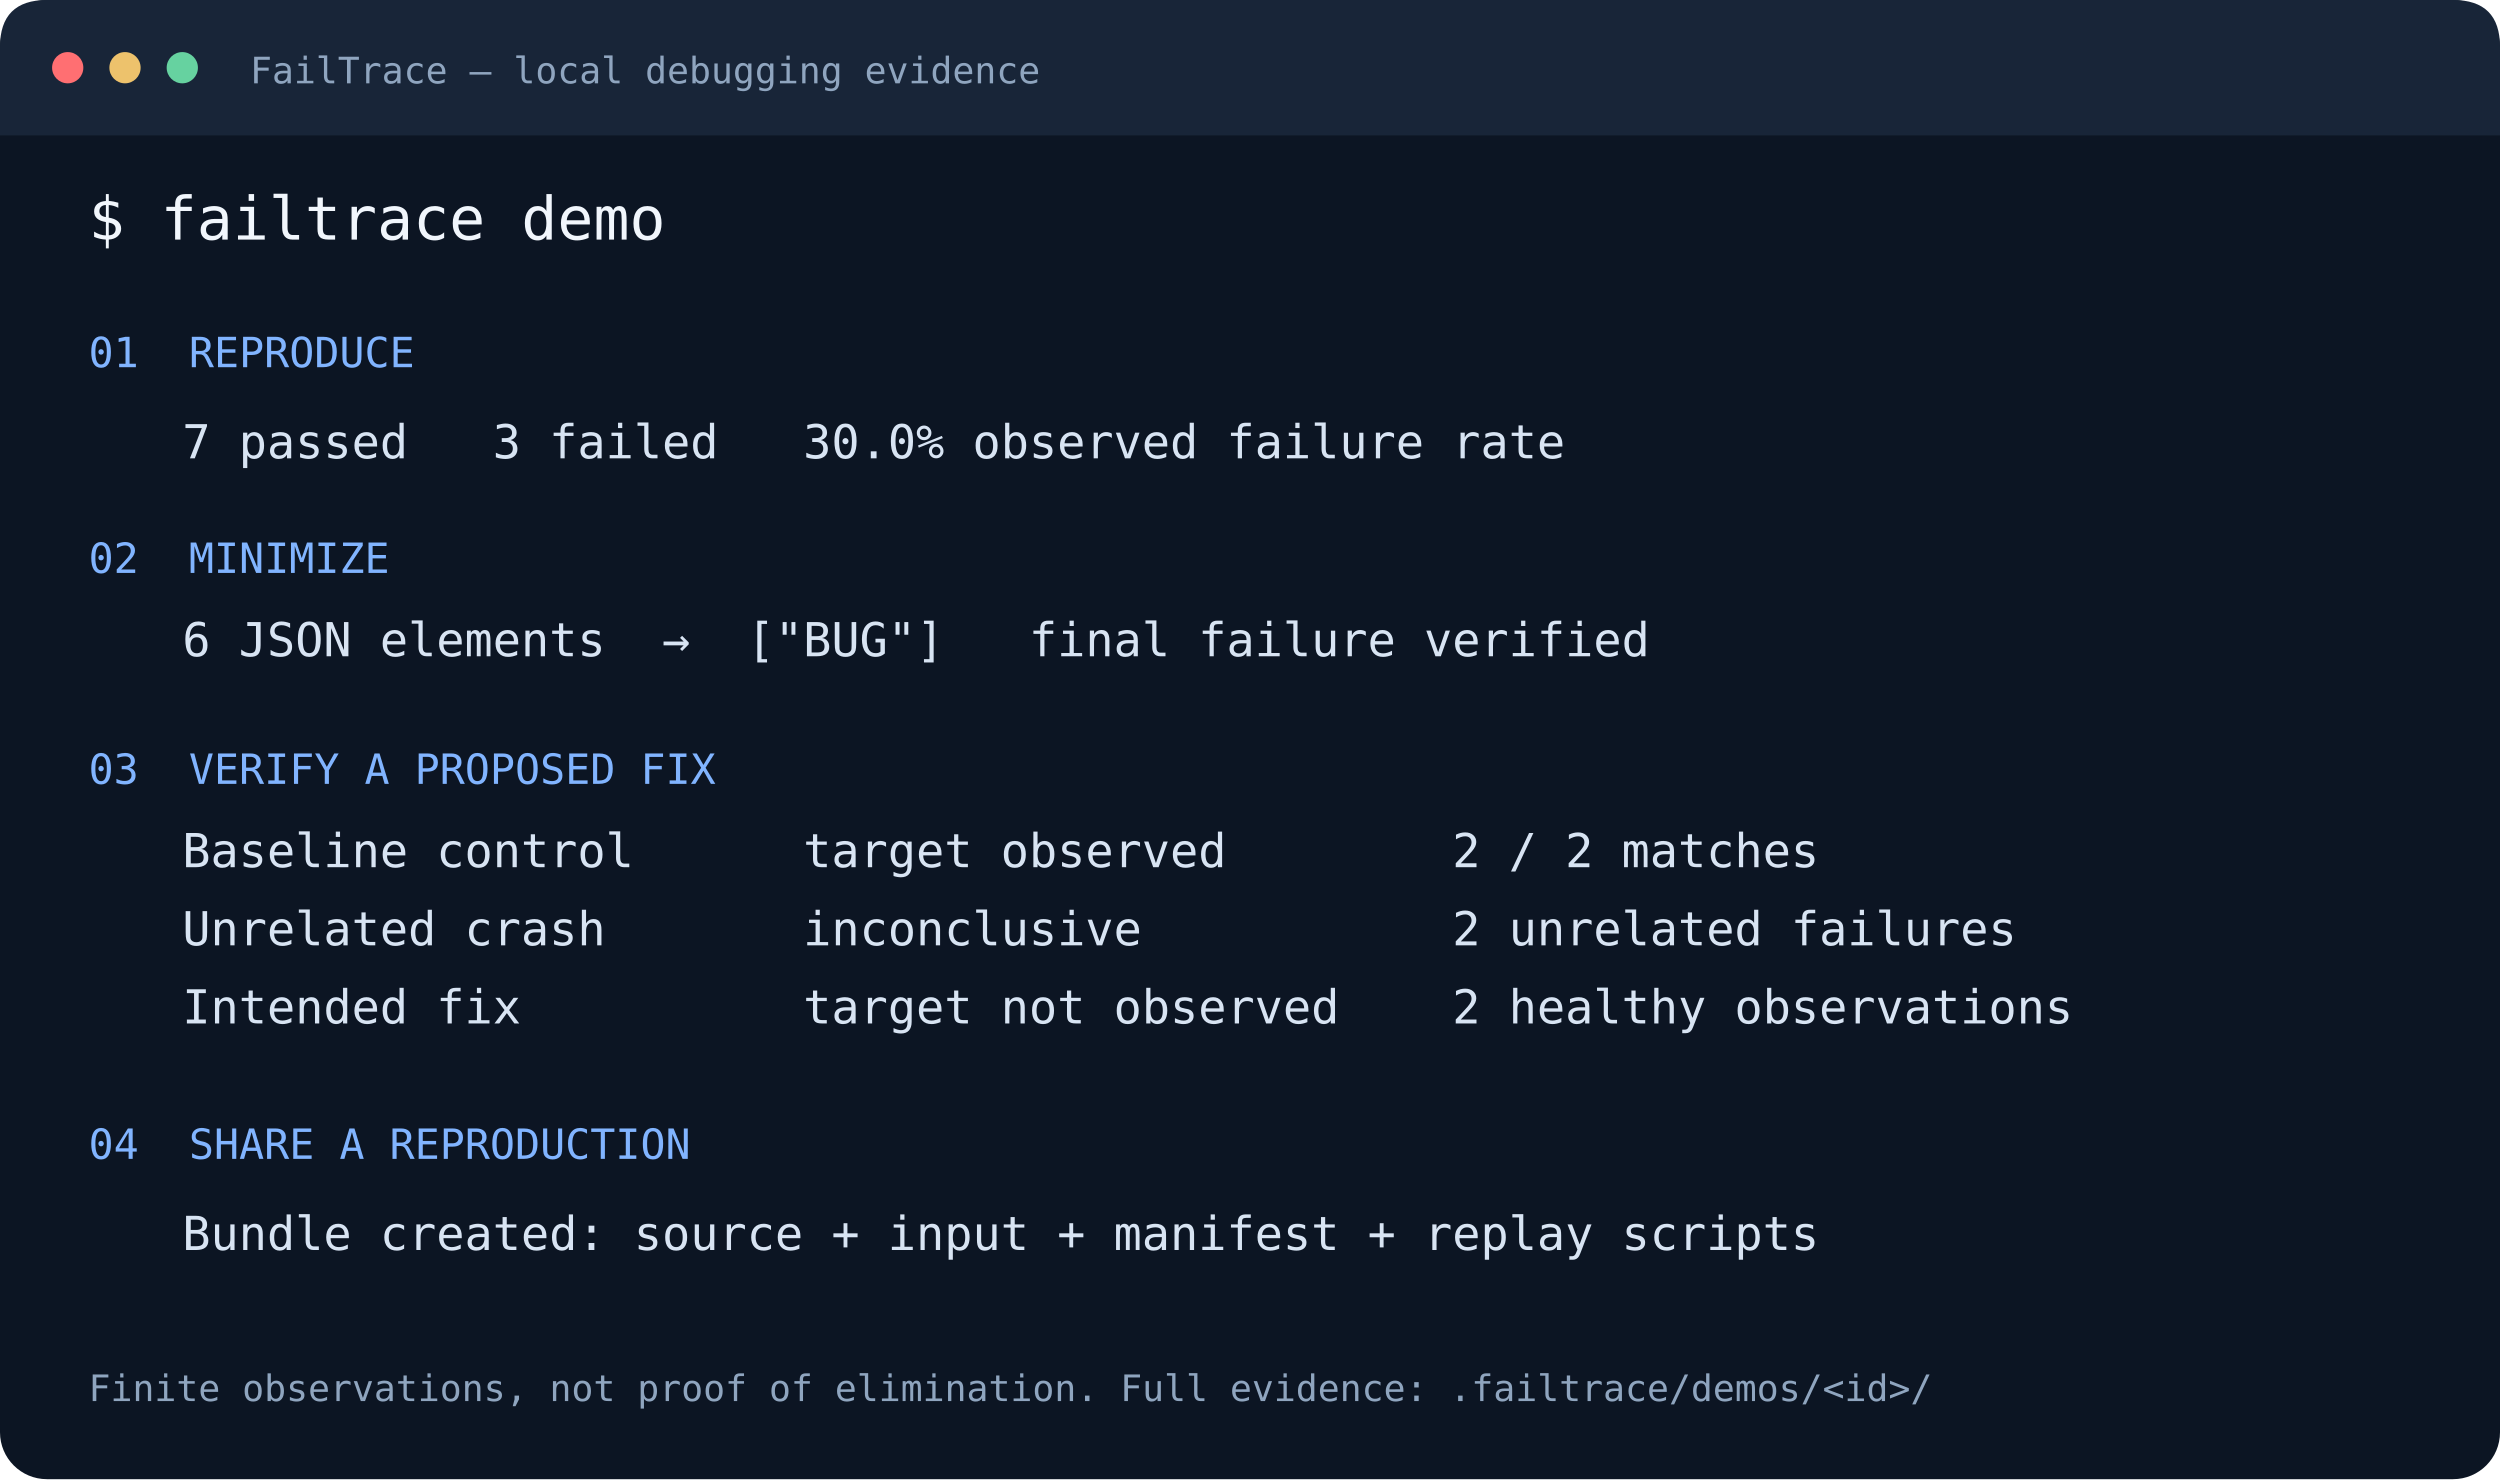
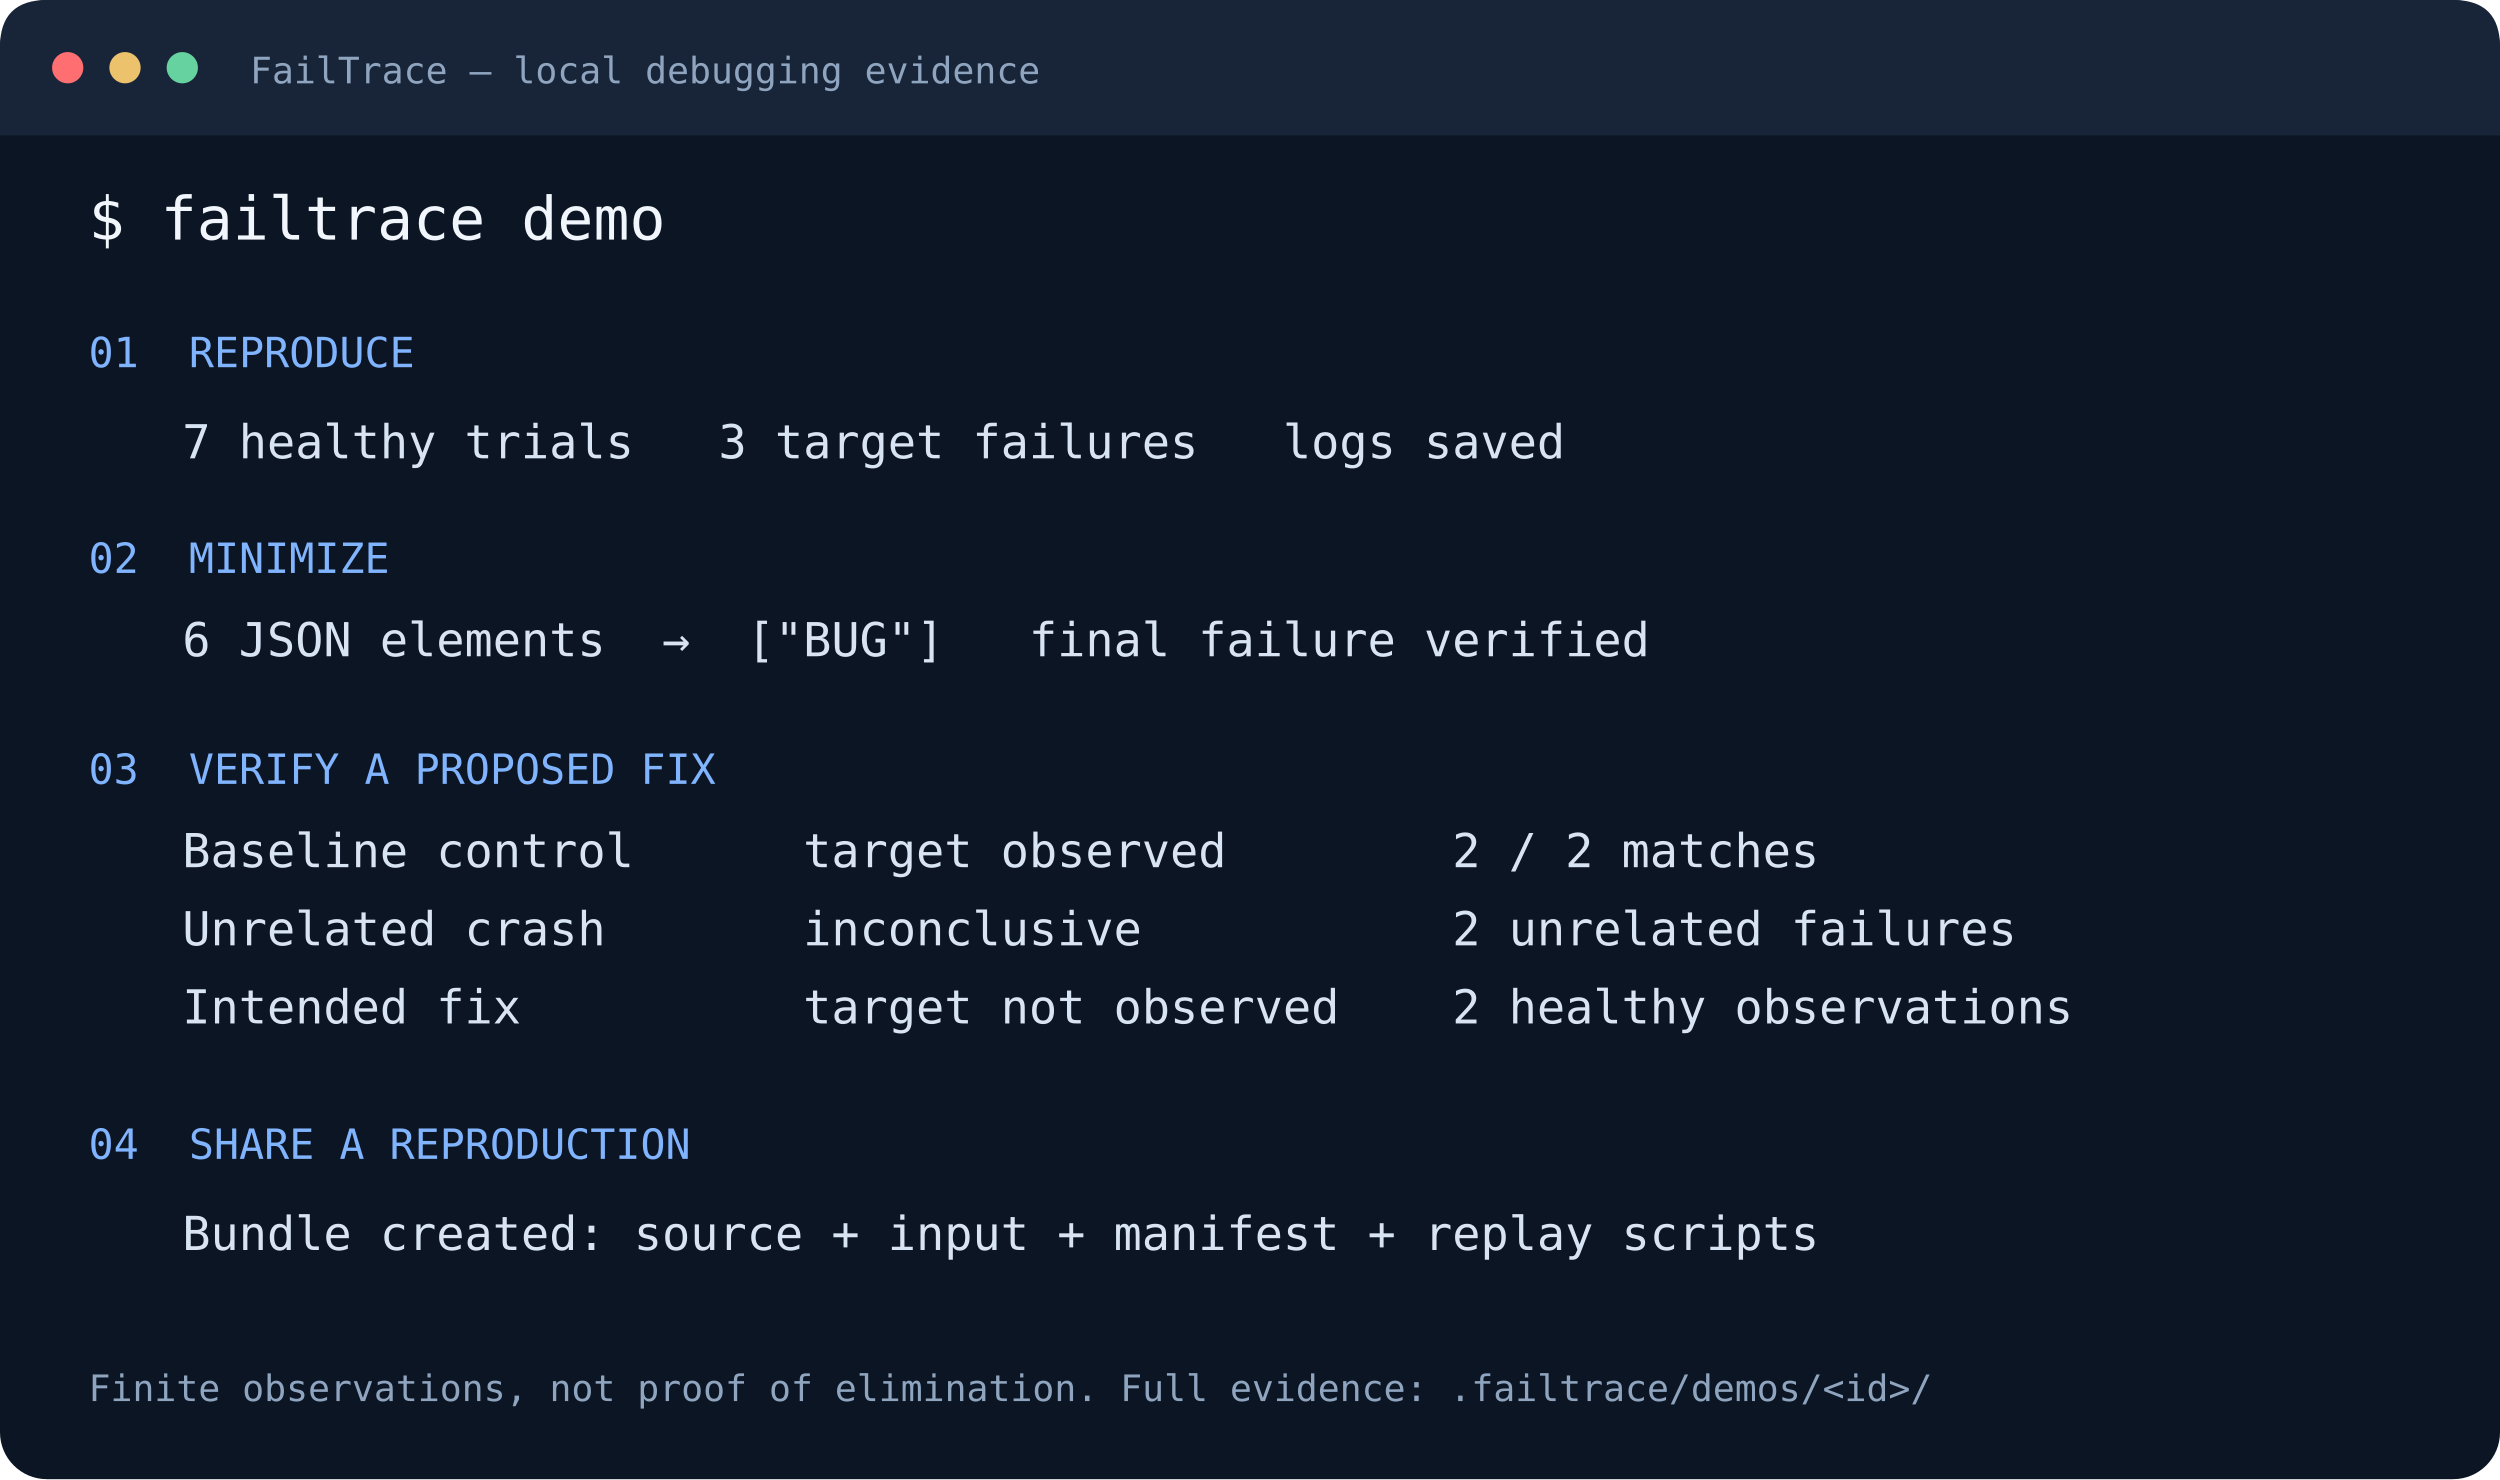
<svg xmlns="http://www.w3.org/2000/svg" width="960" height="568" viewBox="0 0 960 568" role="img" aria-labelledby="title description">
  <rect width="960" height="568" rx="18" fill="#0c1523" />
  <path d="M18 0H942Q960 0 960 18V52H0V18Q0 0 18 0" fill="#182538" />
  <circle cx="26" cy="26" r="6" fill="#ff6f72" />
  <circle cx="48" cy="26" r="6" fill="#edc26c" />
  <circle cx="70" cy="26" r="6" fill="#66d2a0" />
  <g font-family="'Cascadia Code', 'DejaVu Sans Mono', Consolas, monospace" xml:space="preserve">
    <text x="96" y="32" fill="#8fa5bf" font-size="14">FailTrace — local debugging evidence</text>
    <text x="34" y="92" fill="#f1f6fc" font-size="23">$ failtrace demo</text>
    <text x="34" y="141" fill="#81b4ff" font-size="16">01  REPRODUCE</text>
-     <text x="70" y="176" fill="#d8e4f3" font-size="18">7 passed   3 failed   30.0% observed failure rate</text>
+     <text x="70" y="176" fill="#d8e4f3" font-size="18">7 healthy trials   3 target failures   logs saved</text>
    <text x="34" y="220" fill="#81b4ff" font-size="16">02  MINIMIZE</text>
    <text x="70" y="252" fill="#d8e4f3" font-size="18">6 JSON elements  →  ["BUG"]   final failure verified</text>
    <text x="34" y="301" fill="#81b4ff" font-size="16">03  VERIFY A PROPOSED FIX</text>
    <text x="70" y="333" fill="#d8e4f3" font-size="18">Baseline control      target observed        2 / 2 matches</text>
    <text x="70" y="363" fill="#d8e4f3" font-size="18">Unrelated crash       inconclusive           2 unrelated failures</text>
    <text x="70" y="393" fill="#d8e4f3" font-size="18">Intended fix          target not observed    2 healthy observations</text>
    <text x="34" y="445" fill="#81b4ff" font-size="16">04  SHARE A REPRODUCTION</text>
    <text x="70" y="480" fill="#d8e4f3" font-size="18">Bundle created: source + input + manifest + replay scripts</text>
    <text x="34" y="538" fill="#8fa5bf" font-size="14">Finite observations, not proof of elimination. Full evidence: .failtrace/demos/&lt;id&gt;/</text>
  </g>
</svg>
